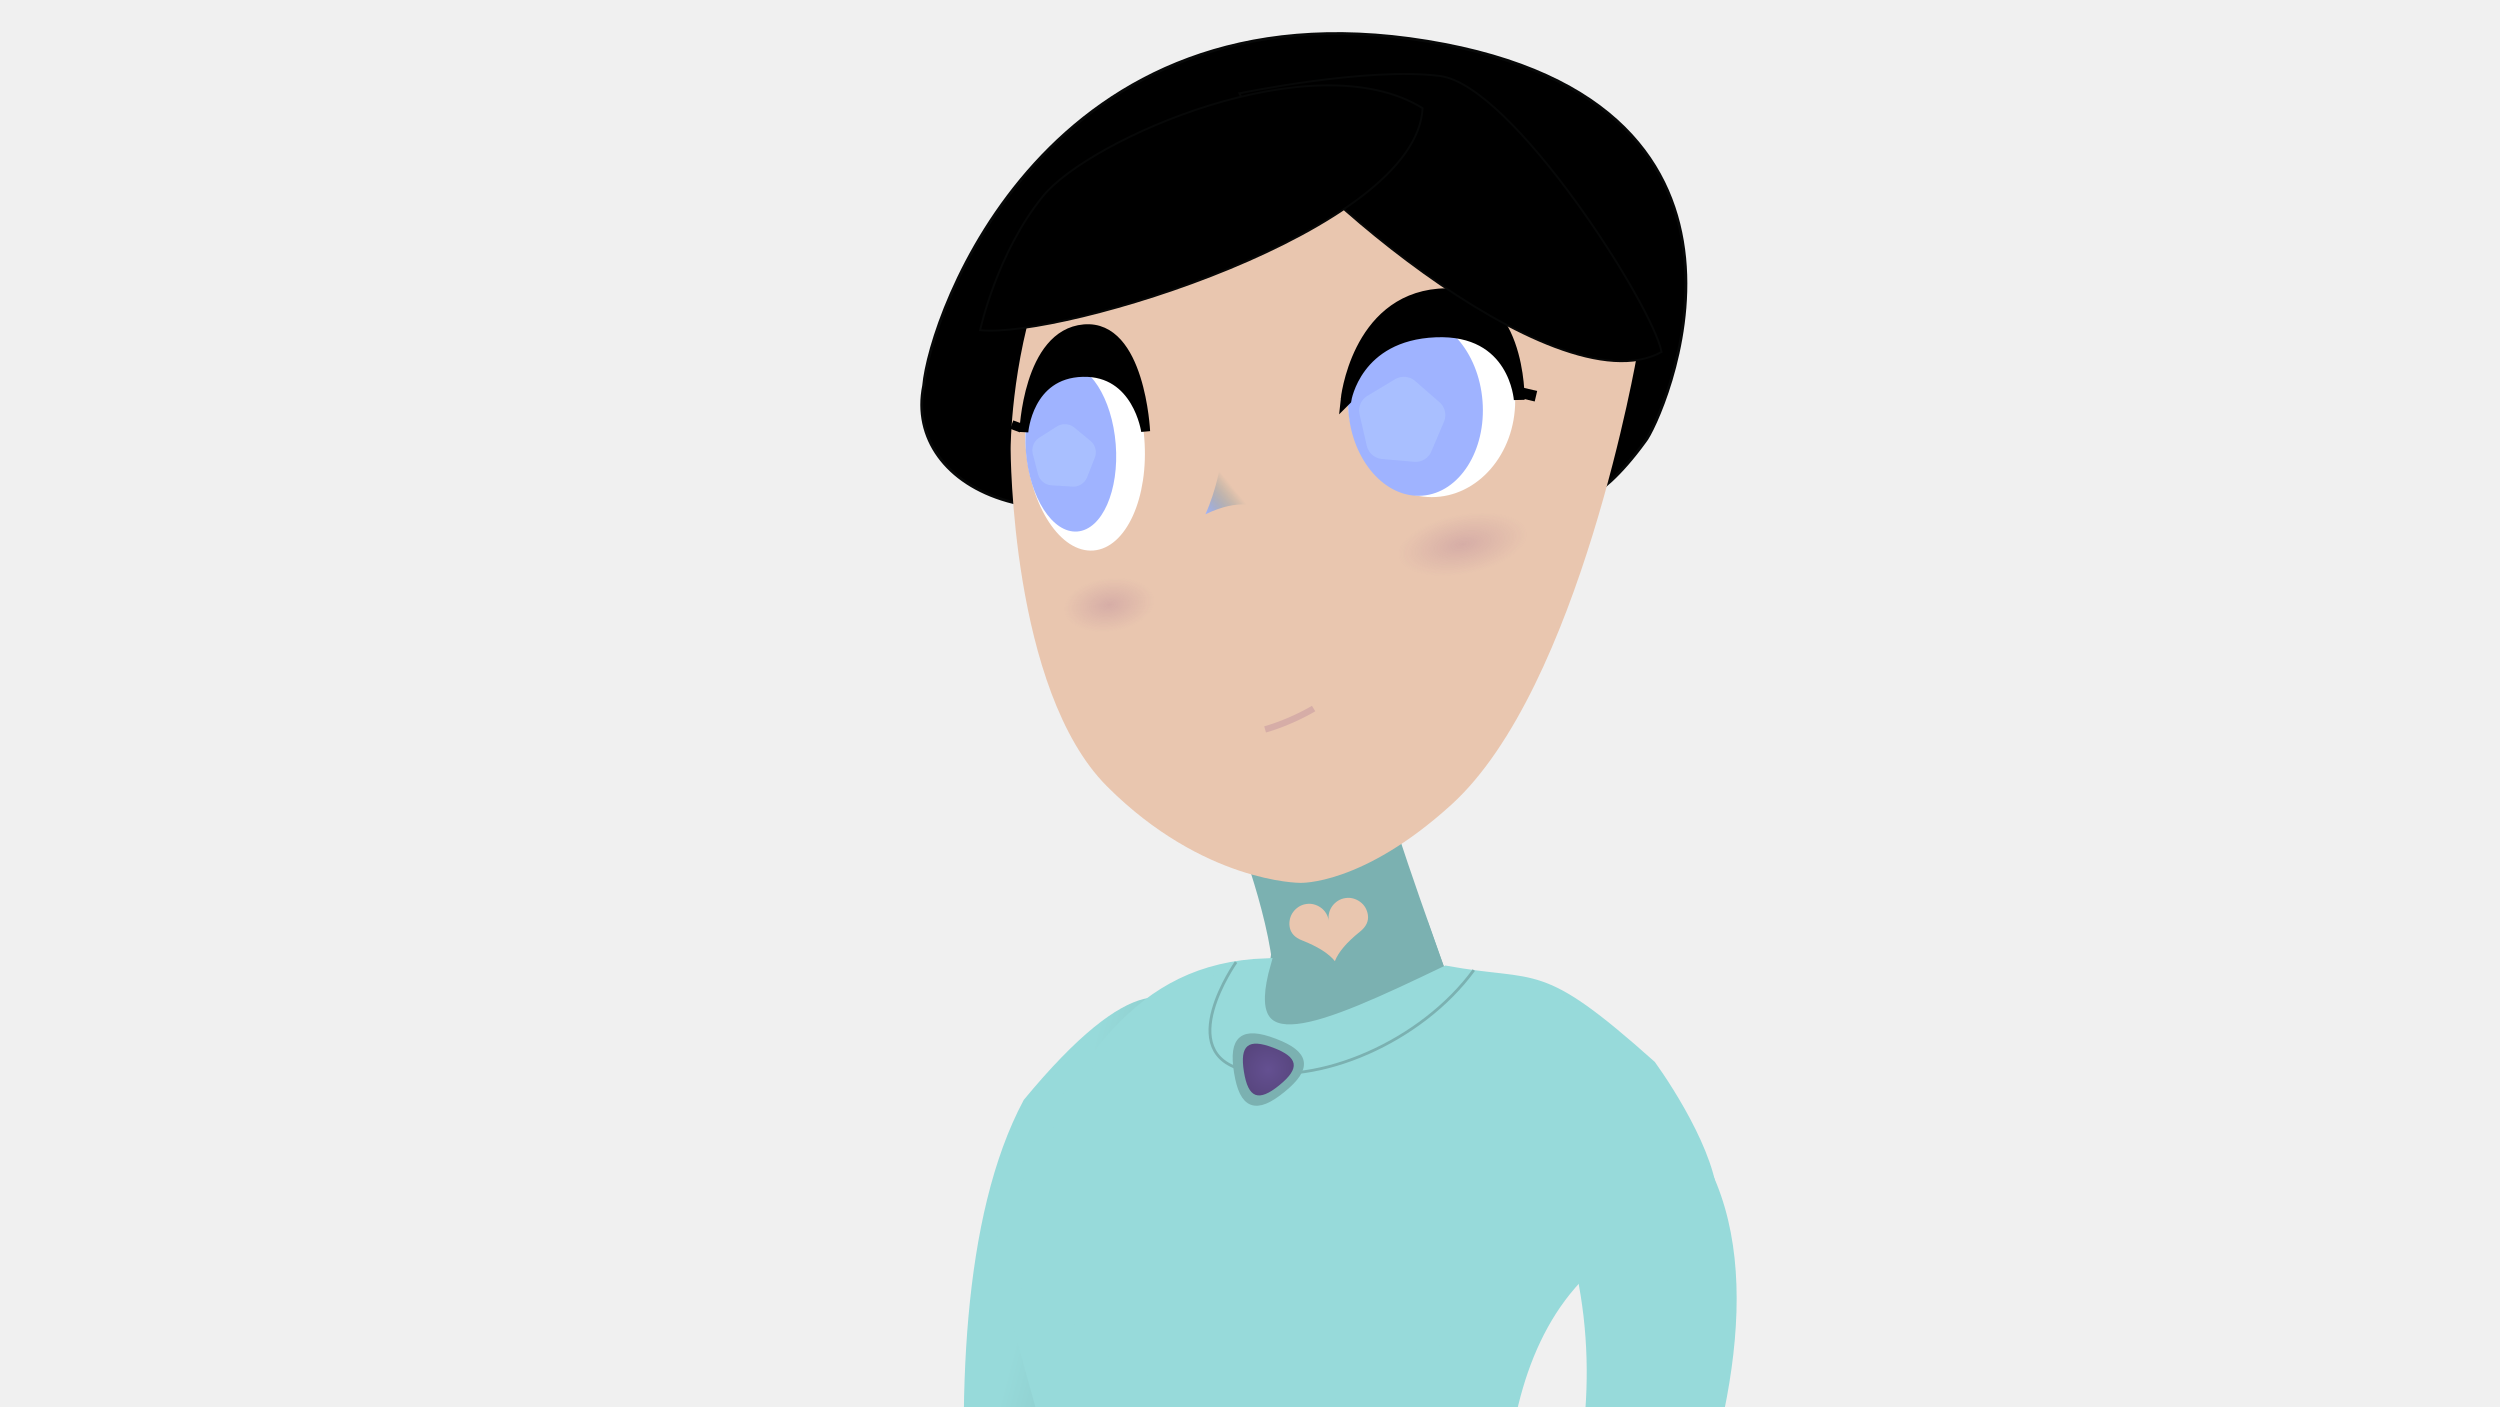
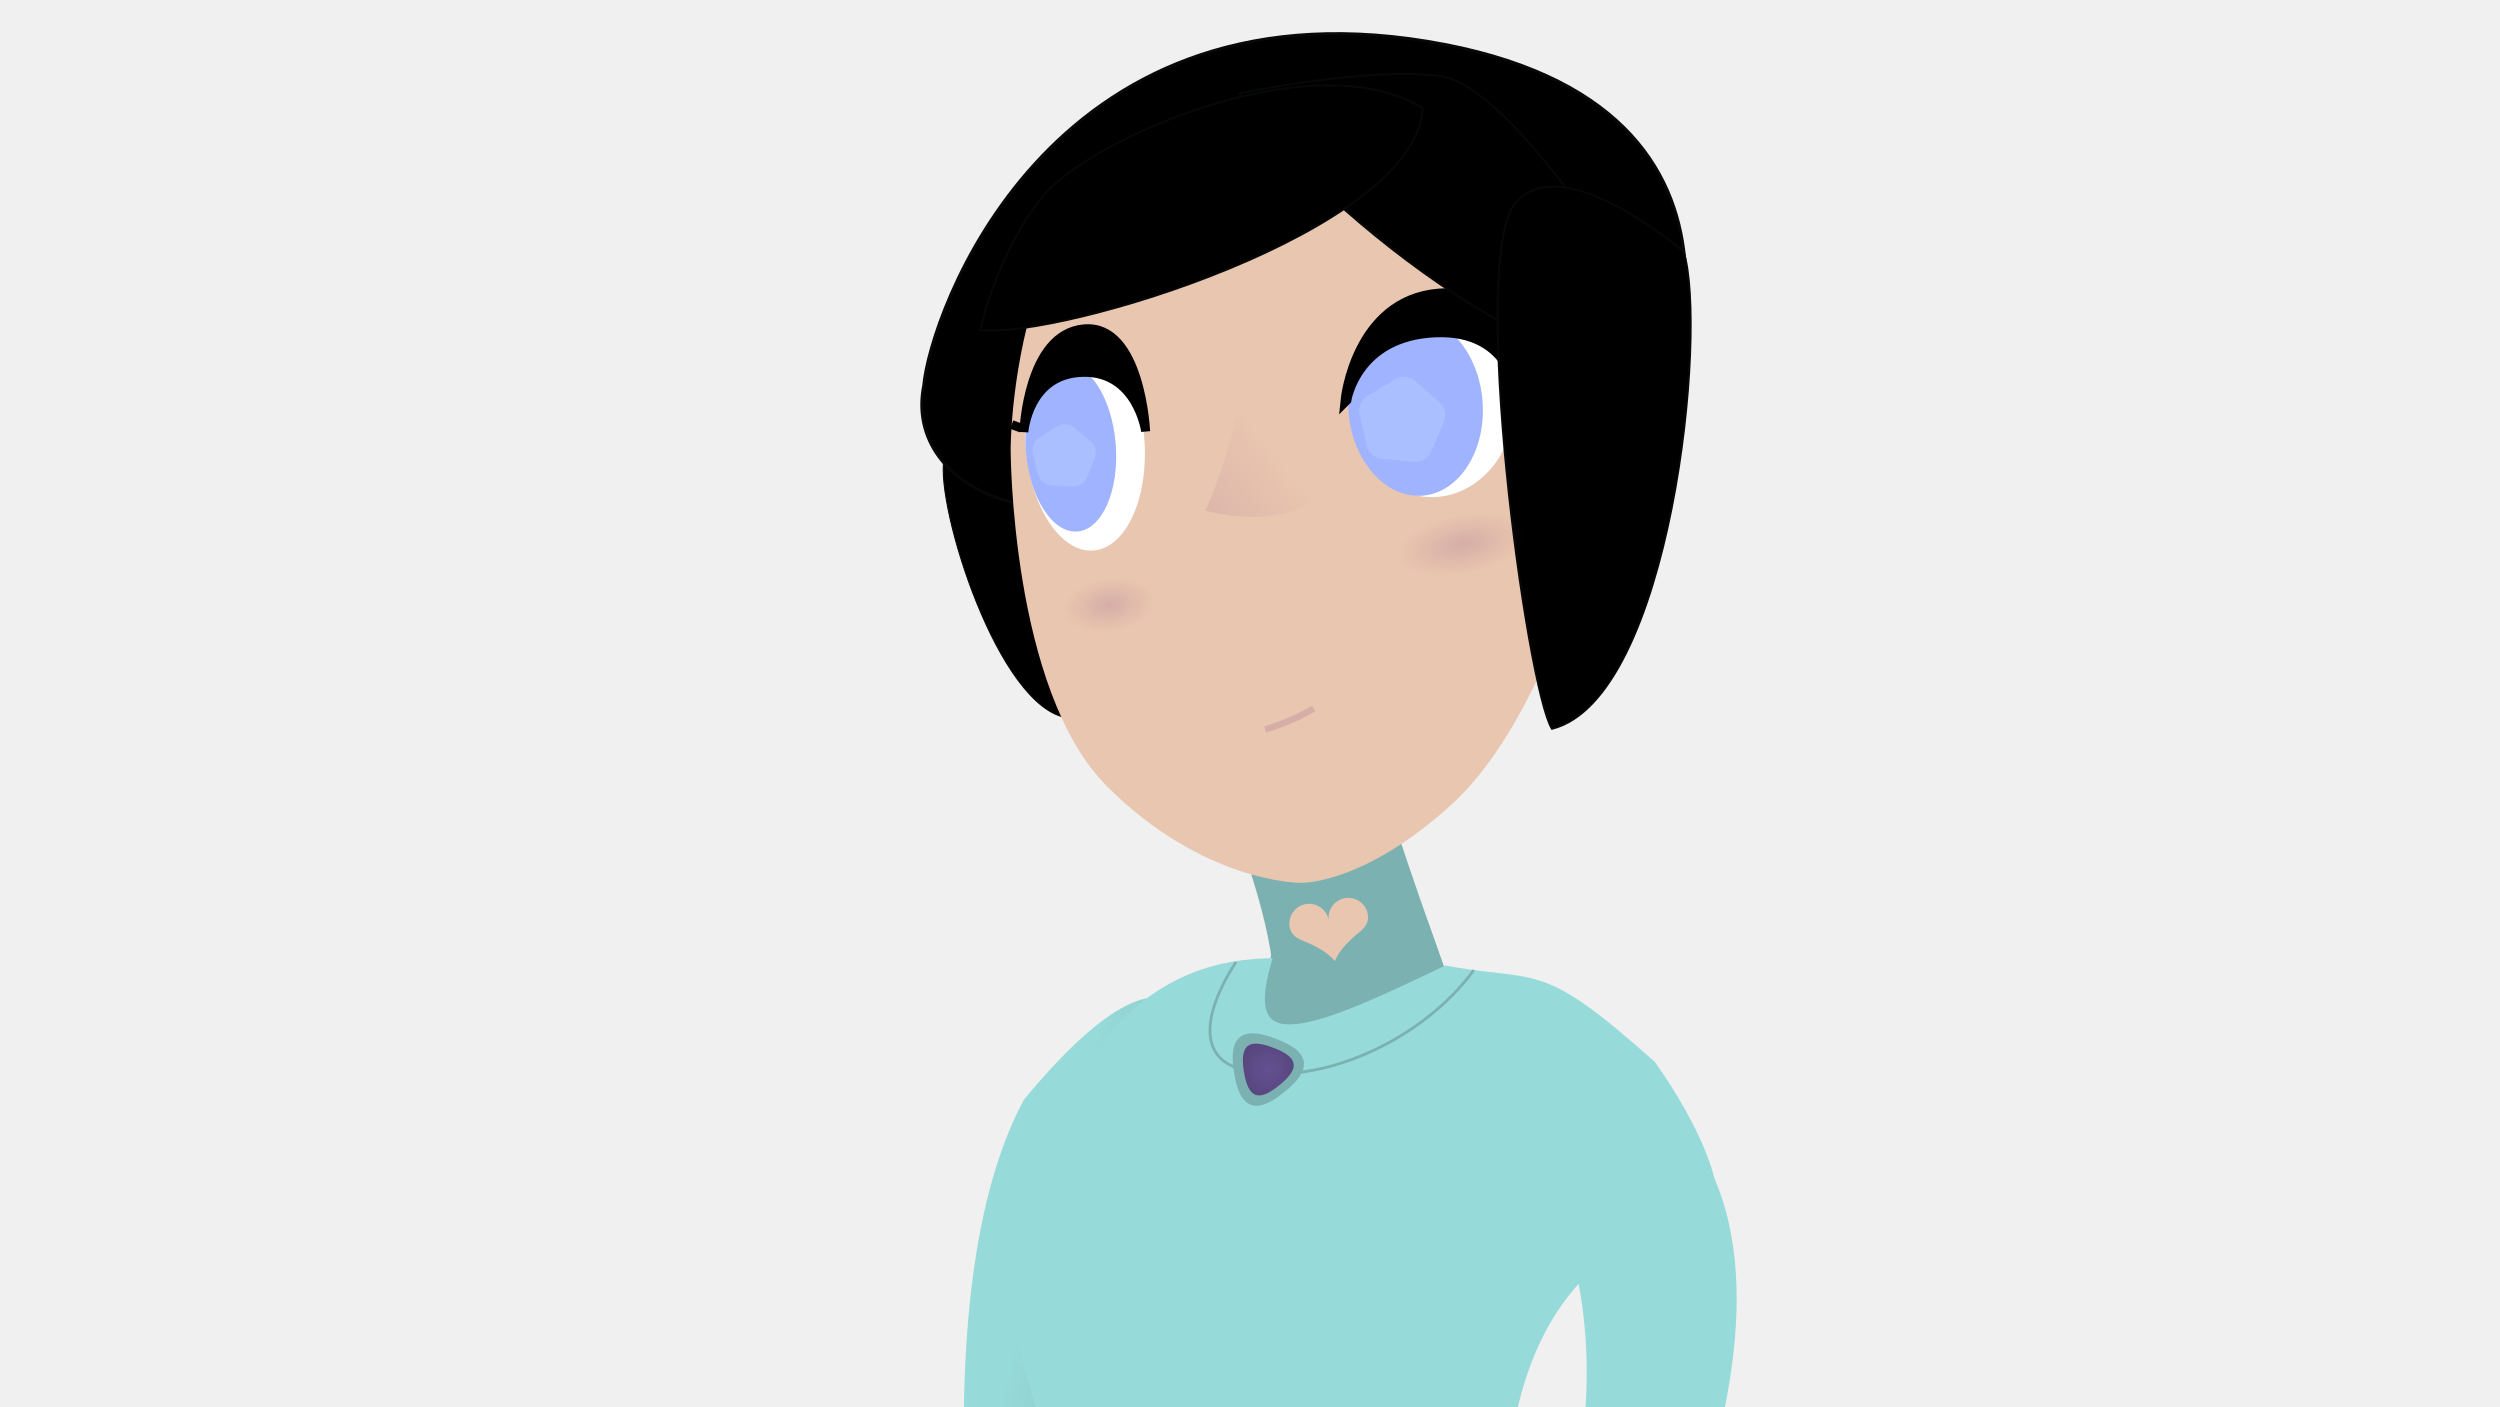
<svg xmlns="http://www.w3.org/2000/svg" xmlns:xlink="http://www.w3.org/1999/xlink" width="1920" height="1080" viewBox="0 0 508 285.75" version="1.1" id="svg8">
  <defs id="defs2">
    <linearGradient id="linearGradient4351">
      <stop style="stop-color:#97dada;stop-opacity:1" offset="0" id="stop4346" />
      <stop style="stop-color:#78acac;stop-opacity:1" offset="1" id="stop4348" />
    </linearGradient>
    <linearGradient id="linearGradient4344">
      <stop style="stop-color:#97dada;stop-opacity:1" offset="0" id="stop4340" />
      <stop style="stop-color:#84bcbc;stop-opacity:1" offset="1" id="stop4342" />
    </linearGradient>
    <linearGradient id="linearGradient4401">
-       <stop style="stop-color:#9fb3ff;stop-opacity:1" offset="0" id="stop4397" />
-       <stop style="stop-color:#598080;stop-opacity:0;" offset="1" id="stop4399" />
+       <stop style="stop-color:#ddb6aa;stop-opacity:1" offset="0" id="stop4397" />
+       <stop style="stop-color:#e9c6af;stop-opacity:1" offset="1" id="stop4399" />
    </linearGradient>
    <linearGradient id="linearGradient4384">
      <stop style="stop-color:#598080;stop-opacity:1" offset="0" id="stop4380" />
      <stop style="stop-color:#7bb1b1;stop-opacity:1" offset="1" id="stop4382" />
    </linearGradient>
    <linearGradient id="linearGradient4372">
      <stop style="stop-color:#803e80;stop-opacity:1;" offset="0" id="stop4368" />
      <stop style="stop-color:#803e80;stop-opacity:0;" offset="1" id="stop4370" />
    </linearGradient>
    <linearGradient id="linearGradient4364">
      <stop style="stop-color:#803e80;stop-opacity:1;" offset="0" id="stop4360" />
      <stop style="stop-color:#803e80;stop-opacity:0;" offset="1" id="stop4362" />
    </linearGradient>
    <linearGradient id="linearGradient4356">
      <stop style="stop-color:#645091;stop-opacity:1;" offset="0" id="stop4352" />
      <stop style="stop-color:#58467f;stop-opacity:1" offset="1" id="stop4354" />
    </linearGradient>
    <linearGradient id="linearGradient4330">
      <stop id="stop4326" offset="0" style="stop-color:#97dada;stop-opacity:1" />
      <stop id="stop4328" offset="1" style="stop-color:#517474;stop-opacity:1" />
    </linearGradient>
    <linearGradient id="linearGradient4314">
      <stop style="stop-color:#7bb1b1;stop-opacity:1;" offset="0" id="stop4310" />
      <stop style="stop-color:#517474;stop-opacity:1" offset="1" id="stop4312" />
    </linearGradient>
    <linearGradient xlink:href="#linearGradient4314" id="linearGradient4316" x1="450.604" y1="257.222" x2="447.024" y2="300.253" gradientUnits="userSpaceOnUse" gradientTransform="matrix(1.754993,0,0,1.754993,-138.7245,128.1706)" />
    <linearGradient xlink:href="#linearGradient4330" id="linearGradient4324" x1="421.723" y1="177.059" x2="429.549" y2="225.553" gradientUnits="userSpaceOnUse" />
    <linearGradient xlink:href="#linearGradient4344" id="linearGradient4346" x1="489.606" y1="199.769" x2="475.56" y2="213.089" gradientUnits="userSpaceOnUse" gradientTransform="matrix(1.754993,0,0,1.754993,-138.7245,128.1706)" />
    <linearGradient xlink:href="#linearGradient4351" id="linearGradient4350" gradientUnits="userSpaceOnUse" x1="492.97" y1="210.379" x2="468.576" y2="216.794" gradientTransform="matrix(-1.754993,0,0,1.754993,1443.286,128.1706)" />
    <radialGradient xlink:href="#linearGradient4356" id="radialGradient4358" cx="450.611" cy="130.007" fx="450.611" fy="130.007" r="3.238" gradientTransform="matrix(1.754993,0,0,1.783428,-138.7245,124.4738)" gradientUnits="userSpaceOnUse" />
    <radialGradient xlink:href="#linearGradient4364" id="radialGradient4366" cx="415.736" cy="146.989" fx="415.736" fy="146.989" r="5.287" gradientTransform="matrix(1.754993,0,0,1.029596,-154.0849,205.7464)" gradientUnits="userSpaceOnUse" />
    <radialGradient xlink:href="#linearGradient4372" id="radialGradient4374" cx="448.815" cy="169.913" fx="448.815" fy="169.913" r="7.613" gradientTransform="matrix(1.754993,0,0,0.7962468,-159.1473,253.6739)" gradientUnits="userSpaceOnUse" />
    <linearGradient xlink:href="#linearGradient4384" id="linearGradient4386" x1="454.024" y1="424.323" x2="449.163" y2="339.762" gradientUnits="userSpaceOnUse" />
-     <linearGradient xlink:href="#linearGradient4401" id="linearGradient4403" x1="443.332" y1="76.965" x2="446.779" y2="74.17" gradientUnits="userSpaceOnUse" gradientTransform="matrix(1.754993,0,0,1.754993,-138.7245,119.677)" />
+     <linearGradient xlink:href="#linearGradient4401" id="linearGradient4403" x1="443.332" y1="76.965" x2="446.779" y2="74.17" gradientUnits="userSpaceOnUse" gradientTransform="matrix(4.148198,0,0,4.148198,-1199.709,-65.22819)" />
    <linearGradient xlink:href="#linearGradient4384" id="linearGradient4347" gradientUnits="userSpaceOnUse" x1="454.024" y1="424.323" x2="449.163" y2="339.762" />
    <linearGradient xlink:href="#linearGradient4384" id="linearGradient4349" gradientUnits="userSpaceOnUse" x1="454.024" y1="424.323" x2="449.163" y2="339.762" />
  </defs>
  <g id="layer1" transform="translate(-394.3745,-150.2528)">
+     <path style="fill:#000000;fill-opacity:1;stroke:#070808;stroke-width:0.223px;stroke-linecap:butt;stroke-linejoin:miter;stroke-opacity:1" d="m 586.199,243.575 c -1.742,9.42 10.998,50.711 25.203,52.561 2.382,-4.996 -0.2,-54.521 -6.366,-60.427 -6.166,-5.906 -18.837,7.867 -18.837,7.867 z" id="path900" />
    <path style="fill:#000000;fill-opacity:1;stroke:#070808;stroke-width:0.573px;stroke-linecap:butt;stroke-linejoin:miter;stroke-opacity:1" d="m 712.523,252.612 c 0,0 5.866,1.466 16.137,-12.664 3.112,-3.618 33.101,-68.63 -44.265,-81.32 -77.366,-12.69 -101.108,55.671 -102.336,69.998 -4.267,21.129 26.607,37.25 69.179,12.28 59.355,10.643 61.286,11.705 61.286,11.705 z" id="path4522" />
    <path style="fill:#7bb1b1;fill-opacity:1;stroke:none;stroke-width:1.96px;stroke-linecap:butt;stroke-linejoin:miter;stroke-opacity:1" d="m 645.851,319.838 c 0,0 8.66,22.516 7.176,33.403 34.393,-7.918 35.878,-3.464 35.878,-3.464 0,0 -11.877,-32.908 -13.114,-39.094 -1.237,-6.186 -29.939,9.155 -29.939,9.155 z" id="path4612" />
    <path style="fill:#e9c6af;stroke:none;stroke-width:1.96px;stroke-linecap:butt;stroke-linejoin:miter;stroke-opacity:1" d="m 599.735,241.469 c 0,0 0,48.989 19.596,68.584 19.596,19.596 39.191,19.596 39.191,19.596 0,0 12.61,0.614 30.773,-15.885 26.149,-23.753 37.811,-91.891 37.811,-91.891 0,0 0,-48.989 -78.382,-48.989 -48.989,6e-5 -48.989,68.585 -48.989,68.585 z" id="path4487" />
    <ellipse ry="19.596" rx="16.971" cy="231.672" cx="685.291" id="ellipse4497" style="fill:#ffffff;fill-opacity:1;stroke:none;stroke-width:7.959;stroke-linecap:round;stroke-linejoin:round;stroke-miterlimit:4;stroke-dasharray:none;stroke-opacity:1;paint-order:stroke fill markers" />
-     <path style="fill:url(#linearGradient4403);fill-opacity:1;stroke:none;stroke-width:1.303;stroke-linecap:butt;stroke-linejoin:miter;stroke-miterlimit:4;stroke-dasharray:none;stroke-opacity:1" d="m 642.399,244.472 c 0,0 -0.785,5.166 -3.079,10.278 6.865,-3.295 10.232,-1.53 10.232,-1.53" id="path4489" />
+     <path style="fill:url(#linearGradient4403);fill-opacity:1;stroke:none;stroke-width:3.081;stroke-linecap:butt;stroke-linejoin:miter;stroke-miterlimit:4;stroke-dasharray:none;stroke-opacity:1" d="m 646.598,229.745 c 0,0 -1.856,12.211 -7.278,24.295 17.447,4.182 24.184,-3.617 24.184,-3.617" id="path4489" />
    <ellipse ry="21.912" rx="12.081" cy="287.651" cx="594.164" id="ellipse4499" style="fill:#ffffff;fill-opacity:1;stroke:none;stroke-width:8.697;stroke-linecap:round;stroke-linejoin:round;stroke-miterlimit:4;stroke-dasharray:none;stroke-opacity:1;paint-order:stroke fill markers" transform="rotate(-4.488558)" />
    <ellipse style="fill:#9fb3ff;fill-opacity:1;stroke:none;stroke-width:6.683;stroke-linecap:round;stroke-linejoin:round;stroke-miterlimit:4;stroke-dasharray:none;stroke-opacity:1;paint-order:stroke fill markers" id="path4491" cx="591.203" cy="288.389" rx="9.158" ry="17.07" transform="rotate(-4.488558)" />
    <ellipse style="fill:#9fb3ff;fill-opacity:1;stroke:none;stroke-width:6.888;stroke-linecap:round;stroke-linejoin:round;stroke-miterlimit:4;stroke-dasharray:none;stroke-opacity:1;paint-order:stroke fill markers" id="path4493" cx="661.685" cy="285.461" rx="13.667" ry="18.223" transform="rotate(-4.488558)" />
    <path style="fill:#000000;fill-opacity:1;stroke:#000000;stroke-width:2.191px;stroke-linecap:butt;stroke-linejoin:miter;stroke-opacity:1" d="m 667.888,231.494 c 0,0 2.026,-13.119 18.163,-13.797 16.137,-0.678 17.032,13.783 17.032,13.783 0,0 0.392,-22.895 -16.375,-21.48 -16.766,1.414 -18.821,21.495 -18.821,21.495 z" id="path4505" />
    <path style="fill:#d5f6ff;fill-opacity:1;stroke:#000000;stroke-width:2.191px;stroke-linecap:butt;stroke-linejoin:miter;stroke-opacity:1" d="m 703.662,230.105 2.816,0.66" id="path4507" />
    <path id="path4509" d="m 602.417,238.054 c 0,0 0.853,-11.855 11.954,-12.138 11.101,-0.282 12.799,11.985 12.799,11.985 0,0 -1.002,-21.828 -12.518,-20.825 -11.517,1.002 -12.235,20.978 -12.235,20.978 z" style="fill:#000000;fill-opacity:1;stroke:#000000;stroke-width:1.816px;stroke-linecap:butt;stroke-linejoin:miter;stroke-opacity:1" />
    <path id="path4511" d="m 599.956,236.53 1.956,0.728" style="fill:#d5f6ff;fill-opacity:1;stroke:#000000;stroke-width:1.816px;stroke-linecap:butt;stroke-linejoin:miter;stroke-opacity:1" />
    <path style="fill:none;fill-opacity:1;stroke:#d6ada7;stroke-width:1.303;stroke-linecap:butt;stroke-linejoin:miter;stroke-miterlimit:4;stroke-dasharray:none;stroke-opacity:1" d="m 661.299,294.231 c 0,0 -4.465,2.715 -9.857,4.239" id="path4489-3" />
    <path style="fill:#000000;fill-opacity:1;stroke:#070808;stroke-width:0.388px;stroke-linecap:butt;stroke-linejoin:miter;stroke-opacity:1" d="m 646.222,169.221 c 7.309,15.026 63.93,64.658 85.784,52.546 -1.83,-9.479 -30.252,-54.167 -45.023,-56.072 -14.771,-1.905 -40.76,3.526 -40.76,3.526 z" id="path4580" />
    <path id="path4510" d="m 593.535,217.347 c 16.62,1.725 88.663,-20.163 89.913,-45.117 -22.187,-13.725 -67.704,6.317 -77.12,17.856 -9.416,11.539 -12.793,27.261 -12.793,27.261 z" style="fill:#000000;fill-opacity:1;stroke:#070808;stroke-width:0.388px;stroke-linecap:butt;stroke-linejoin:miter;stroke-opacity:1" />
+     <path id="path898" d="m 736.496,201.386 c 4.925,15.968 -2.532,90.892 -26.768,96.971 -5.138,-8.174 -16.946,-95.305 -7.459,-106.786 9.487,-11.481 34.227,9.815 34.227,9.815 z" style="fill:#000000;fill-opacity:1;stroke:#070808;stroke-width:0.388px;stroke-linecap:butt;stroke-linejoin:miter;stroke-opacity:1" />
  </g>
  <g id="layer3" transform="translate(-394.3745,-139.0028)">
    <path id="path4348" d="m 640.753,374.203 c -2.039,3.122 -10.605,7.473 -12.055,11.253 -9.475,45.895 -22.611,100.933 -1.074,135.852 5.958,11.302 -27.254,11.951 -27.897,2.845 -0.643,-9.107 -22.746,-114.172 2.679,-161.657 43.758,-52.996 38.347,11.707 38.347,11.707 z" style="fill:url(#linearGradient4350);fill-opacity:1;stroke:none;stroke-width:1.602px;stroke-linecap:butt;stroke-linejoin:miter;stroke-opacity:1" />
    <path style="fill:url(#linearGradient4346);fill-opacity:1;stroke:none;stroke-width:1.602px;stroke-linecap:butt;stroke-linejoin:miter;stroke-opacity:1" d="m 702.724,386.699 c 2.039,3.122 10.605,7.473 12.055,11.253 9.475,45.895 -16.305,88.437 -37.841,123.356 -5.958,11.302 27.254,11.951 27.897,2.845 0.643,-9.107 61.661,-101.676 36.236,-149.161 -43.758,-52.996 -38.347,11.707 -38.347,11.707 z" id="path4640" />
    <path style="fill:#97dada;fill-opacity:1;stroke:none;stroke-width:1.96px;stroke-linecap:butt;stroke-linejoin:miter;stroke-opacity:1" d="m 720.569,349.695 c -5.278,10.974 11.334,36.094 -3.935,48.654 -24.634,24.462 -15.923,76.404 -11.379,105.196 2.474,10.887 17.195,70.365 17.195,70.365 l -134.394,-9.04 c 0,0 11.617,-34.78 21.353,-63.314 11.686,-43.982 -7.325,-75.253 -12.289,-108.726 -0.799,-6.165 1.777,-8.525 5.205,-14.308 12.919,-22.323 16.77,14.071 61.305,21.579 38.469,6.485 44.093,-59.747 56.938,-50.407 z" id="path4617" />
    <path style="fill:#7bb1b1;fill-opacity:1;stroke:none;stroke-width:1.96px;stroke-linecap:butt;stroke-linejoin:miter;stroke-opacity:1" d="m 652.456,329.726 c 1.476,5.816 -3.418,9.537 -3.772,12.14 1.665,8.369 3.88,5.452 7.962,8.077 4.458,2.867 16.285,-1.073 19.042,-1.371 11.61,-1.256 12.137,-12.973 12.137,-12.973 0,0 -1.44,-3.99 -3.369,-9.452 -14.62,-9.063 -25.058,4.525 -31.998,3.579 z" id="path4612-3" />
    <path id="path4623" d="m 600.387,379.711 c -12.833,23.441 29.427,40.94 53.517,46.425 13.871,3.158 32.341,-17.549 52.737,-26.324 13.572,-5.839 32.137,7.688 35.673,-14.309 1.483,-9.223 -8.779,-25.011 -12.416,-30.06 -23.179,-20.7 -22.792,-15.763 -41.693,-19.227 -25.596,12.295 -42.627,19.752 -36.55,-1.513 -26.806,0.918 -36.721,21.025 -51.269,45.008 z" style="fill:#97dada;fill-opacity:1;stroke:#97dada;stroke-width:1.96;stroke-linecap:butt;stroke-linejoin:miter;stroke-miterlimit:4;stroke-dasharray:none;stroke-opacity:1" />
    <path style="fill:none;stroke:#7bb1b1;stroke-width:0.573px;stroke-linecap:butt;stroke-linejoin:miter;stroke-opacity:1" d="m 645.546,334.496 c 0,0 -13.099,18.625 1.842,22.002 14.941,3.377 35.92,-5.936 46.461,-20.365" id="path4514" />
    <path style="fill:#7bb1b1;fill-opacity:1;stroke:#7bb1b1;stroke-width:1.304;stroke-linecap:round;stroke-linejoin:round;stroke-miterlimit:4;stroke-dasharray:none;stroke-dashoffset:0;stroke-opacity:1;paint-order:stroke fill markers" id="path4516" d="m 654.961,360.387 c -5.411,4.405 -8.075,3.39 -9.184,-3.499 -1.109,-6.889 1.101,-8.688 7.622,-6.204 6.52,2.484 6.973,5.298 1.562,9.703 z" />
    <path d="m 654.344,359.514 c -4.245,3.456 -6.335,2.66 -7.205,-2.745 -0.87,-5.404 0.864,-6.816 5.979,-4.867 5.115,1.949 5.471,4.156 1.225,7.612 z" id="path4518" style="fill:url(#radialGradient4358);fill-opacity:1;stroke:none;stroke-width:1.023;stroke-linecap:round;stroke-linejoin:round;stroke-miterlimit:4;stroke-dasharray:none;stroke-dashoffset:0;stroke-opacity:1;paint-order:stroke fill markers" />
    <g aria-label="❤" transform="matrix(-0.9642717,0.146271,0.146271,0.9642717,1112.937,125.1812)" style="font-style:normal;font-weight:normal;font-size:10.583px;line-height:1.25;font-family:sans-serif;letter-spacing:0px;word-spacing:0px;fill:#e9c6af;fill-opacity:1;stroke:none;stroke-width:0.265" id="text4529">
      <path d="m 485.614,143.216 q -1.51,-2.635 -6.107,-5.303 -2.139,-1.246 -2.139,-3.208 0,-0.827 0.298,-1.587 0.309,-0.761 0.915,-1.356 0.584,-0.573 1.345,-0.904 0.717,-0.309 1.565,-0.309 0.849,0 1.565,0.309 0.75,0.32 1.345,0.904 0.584,0.573 0.893,1.334 0.32,0.75 0.32,1.61 0,-0.86 0.309,-1.61 0.32,-0.761 0.904,-1.334 0.595,-0.584 1.345,-0.904 0.717,-0.309 1.565,-0.309 0.849,0 1.565,0.309 0.761,0.331 1.345,0.904 0.606,0.595 0.904,1.356 0.309,0.761 0.309,1.587 0,1.984 -2.139,3.208 -4.597,2.668 -6.107,5.303 z" style="font-size:22.578px;line-height:25.65;fill:#e9c6af;fill-opacity:1;stroke-width:0.265" id="path4524" />
    </g>
    <path id="path4300" d="m 650.845,598.966 c 0,0 3.527,75.2 4.413,90.211 0.893,15.127 17.912,144.797 29.147,147.45 11.235,2.654 24.133,2.003 23.936,-6.677 -0.197,-8.679 0.782,-112.515 -2.635,-128.57 -3.416,-16.054 16.345,-110.817 16.345,-110.817 z" style="fill:#000000;fill-opacity:1;stroke:none;stroke-width:0.553px;stroke-linecap:butt;stroke-linejoin:miter;stroke-opacity:1" />
    <path style="fill:#000000;fill-opacity:1;stroke:none;stroke-width:0.553px;stroke-linecap:butt;stroke-linejoin:miter;stroke-opacity:1" d="m 593.891,594.383 c 0,0 -11.314,88.516 -9.083,103.578 2.47,16.673 26.298,134.399 37.688,137.56 11.39,3.16 24.349,3.109 23.873,-5.538 -0.476,-8.647 -10.349,-118.364 -14.301,-134.499 -3.952,-16.136 18.777,-96.519 18.777,-96.519 z" id="path4298" />
    <path style="fill:url(#linearGradient4316);fill-opacity:1;stroke:none;stroke-width:0.415px;stroke-linecap:butt;stroke-linejoin:miter;stroke-opacity:1" d="m 588.056,564.871 c 0,0 -10.745,63.411 -6.553,73.891 4.192,10.479 133.709,16.534 145.026,14.857 11.317,-1.677 -4.079,-79.708 -4.079,-79.708 l -55.643,-3.743 -16.915,-44.859 -19.344,42.42 z" id="path4708" />
    <g id="g4378" style="fill:url(#linearGradient4386);fill-opacity:1" transform="matrix(1.754993,0,0,1.754993,-138.7245,128.1706)">
      <path id="path4302" d="m 401.848,423.52 c 3.881,0.288 28.553,0.929 29.815,0.1 3.793,-6.398 6.345,0.463 7.091,0.362 1.085,-0.196 10.927,0.109 11.047,-1.272 0.121,-1.381 2.331,-20.89 0.737,-23.584 -0.237,-0.401 -5.716,-53.658 -9.19,-56.013 -7.822,-5.302 -21.738,0.77 -25.687,1.97 -2.067,0.628 14.261,54.377 14.891,56.651 -4.918,12.949 -24.703,14.194 -35.638,9.756 -2.457,5.728 4.108,11.641 6.933,12.03 z" style="fill:url(#linearGradient4347);fill-opacity:1;stroke:none;stroke-width:0.226px;stroke-linecap:butt;stroke-linejoin:miter;stroke-opacity:1" />
      <path style="fill:url(#linearGradient4349);fill-opacity:1;stroke:none;stroke-width:0.226px;stroke-linecap:butt;stroke-linejoin:miter;stroke-opacity:1" d="m 474.375,424.753 c 1.085,-0.196 11.885,-0.662 12.006,-2.043 0.121,-1.381 2.331,-20.89 0.737,-23.584 -0.237,-0.401 -2.372,-51.059 -4.555,-54.644 -8.194,-13.454 -24.006,-1.178 -27.954,0.023 -2.067,0.628 9.964,55.524 10.594,57.799 -11.924,27.113 -12.307,19.238 9.171,22.449 z" id="path4306" />
    </g>
    <circle style="fill:#7bb1b1;fill-opacity:1;stroke:none;stroke-width:5.028;stroke-linecap:square;stroke-linejoin:bevel;paint-order:stroke fill markers" id="path4312" cx="650.194" cy="525.967" r="3.02" />
    <circle r="3.02" cy="559.016" cx="596.601" id="circle46" style="fill:#7bb1b1;fill-opacity:1;stroke:none;stroke-width:5.028;stroke-linecap:square;stroke-linejoin:bevel;paint-order:stroke fill markers" />
    <circle style="fill:#7bb1b1;fill-opacity:1;stroke:none;stroke-width:5.028;stroke-linecap:square;stroke-linejoin:bevel;paint-order:stroke fill markers" id="circle48" cx="611.14" cy="560.357" r="3.02" />
    <circle r="3.02" cy="561.699" cx="625.678" id="circle50" style="fill:#7bb1b1;fill-opacity:1;stroke:none;stroke-width:5.028;stroke-linecap:square;stroke-linejoin:bevel;paint-order:stroke fill markers" />
    <circle style="fill:#7bb1b1;fill-opacity:1;stroke:none;stroke-width:5.028;stroke-linecap:square;stroke-linejoin:bevel;paint-order:stroke fill markers" id="circle3504" cx="651.971" cy="595.043" r="3.02" transform="rotate(-2.603884)" />
    <circle r="3.02" cy="596.385" cx="666.51" id="circle3506" style="fill:#7bb1b1;fill-opacity:1;stroke:none;stroke-width:5.028;stroke-linecap:square;stroke-linejoin:bevel;paint-order:stroke fill markers" transform="rotate(-2.603884)" />
    <circle style="fill:#7bb1b1;fill-opacity:1;stroke:none;stroke-width:5.028;stroke-linecap:square;stroke-linejoin:bevel;paint-order:stroke fill markers" id="circle3508" cx="681.049" cy="597.727" r="3.02" transform="rotate(-2.603884)" />
  </g>
  <g id="layer2" style="display:inline;opacity:0.186" transform="translate(-394.3745,-150.2528)">
    <ellipse style="fill:url(#radialGradient4374);fill-opacity:1;stroke:none;stroke-width:1.303;stroke-linecap:round;stroke-linejoin:round;stroke-miterlimit:4;stroke-dasharray:none;stroke-opacity:0.522;paint-order:stroke fill markers" id="path4577" cx="628.52" cy="388.967" rx="13.361" ry="6.062" transform="rotate(-11.08575)" />
    <ellipse style="fill:url(#radialGradient4366);fill-opacity:1;stroke:none;stroke-width:1.303;stroke-linecap:round;stroke-linejoin:round;stroke-miterlimit:4;stroke-dasharray:none;stroke-opacity:0.522;paint-order:stroke fill markers" id="path4579" cx="575.529" cy="357.086" rx="9.279" ry="5.443" transform="rotate(-8.031536)" />
    <path style="fill:#d5f6ff;fill-opacity:1;stroke:#d5f6ff;stroke-width:6.057;stroke-linecap:round;stroke-linejoin:round;stroke-miterlimit:4;stroke-dasharray:none;stroke-dashoffset:0;stroke-opacity:1;paint-order:stroke fill markers" id="path4559" d="m 612.462,246.106 -4.226,-0.261 -1.058,-4.1 3.572,-2.273 3.266,2.695 z" />
    <path style="fill:#d5f6ff;fill-opacity:1;stroke:#d5f6ff;stroke-width:6.971;stroke-linecap:round;stroke-linejoin:round;stroke-miterlimit:4;stroke-dasharray:none;stroke-dashoffset:0;stroke-opacity:1;paint-order:stroke fill markers" id="path4561" d="m 682.016,240.618 -6.513,-0.574 -1.467,-6.372 5.607,-3.364 4.932,4.293 z" />
  </g>
</svg>
